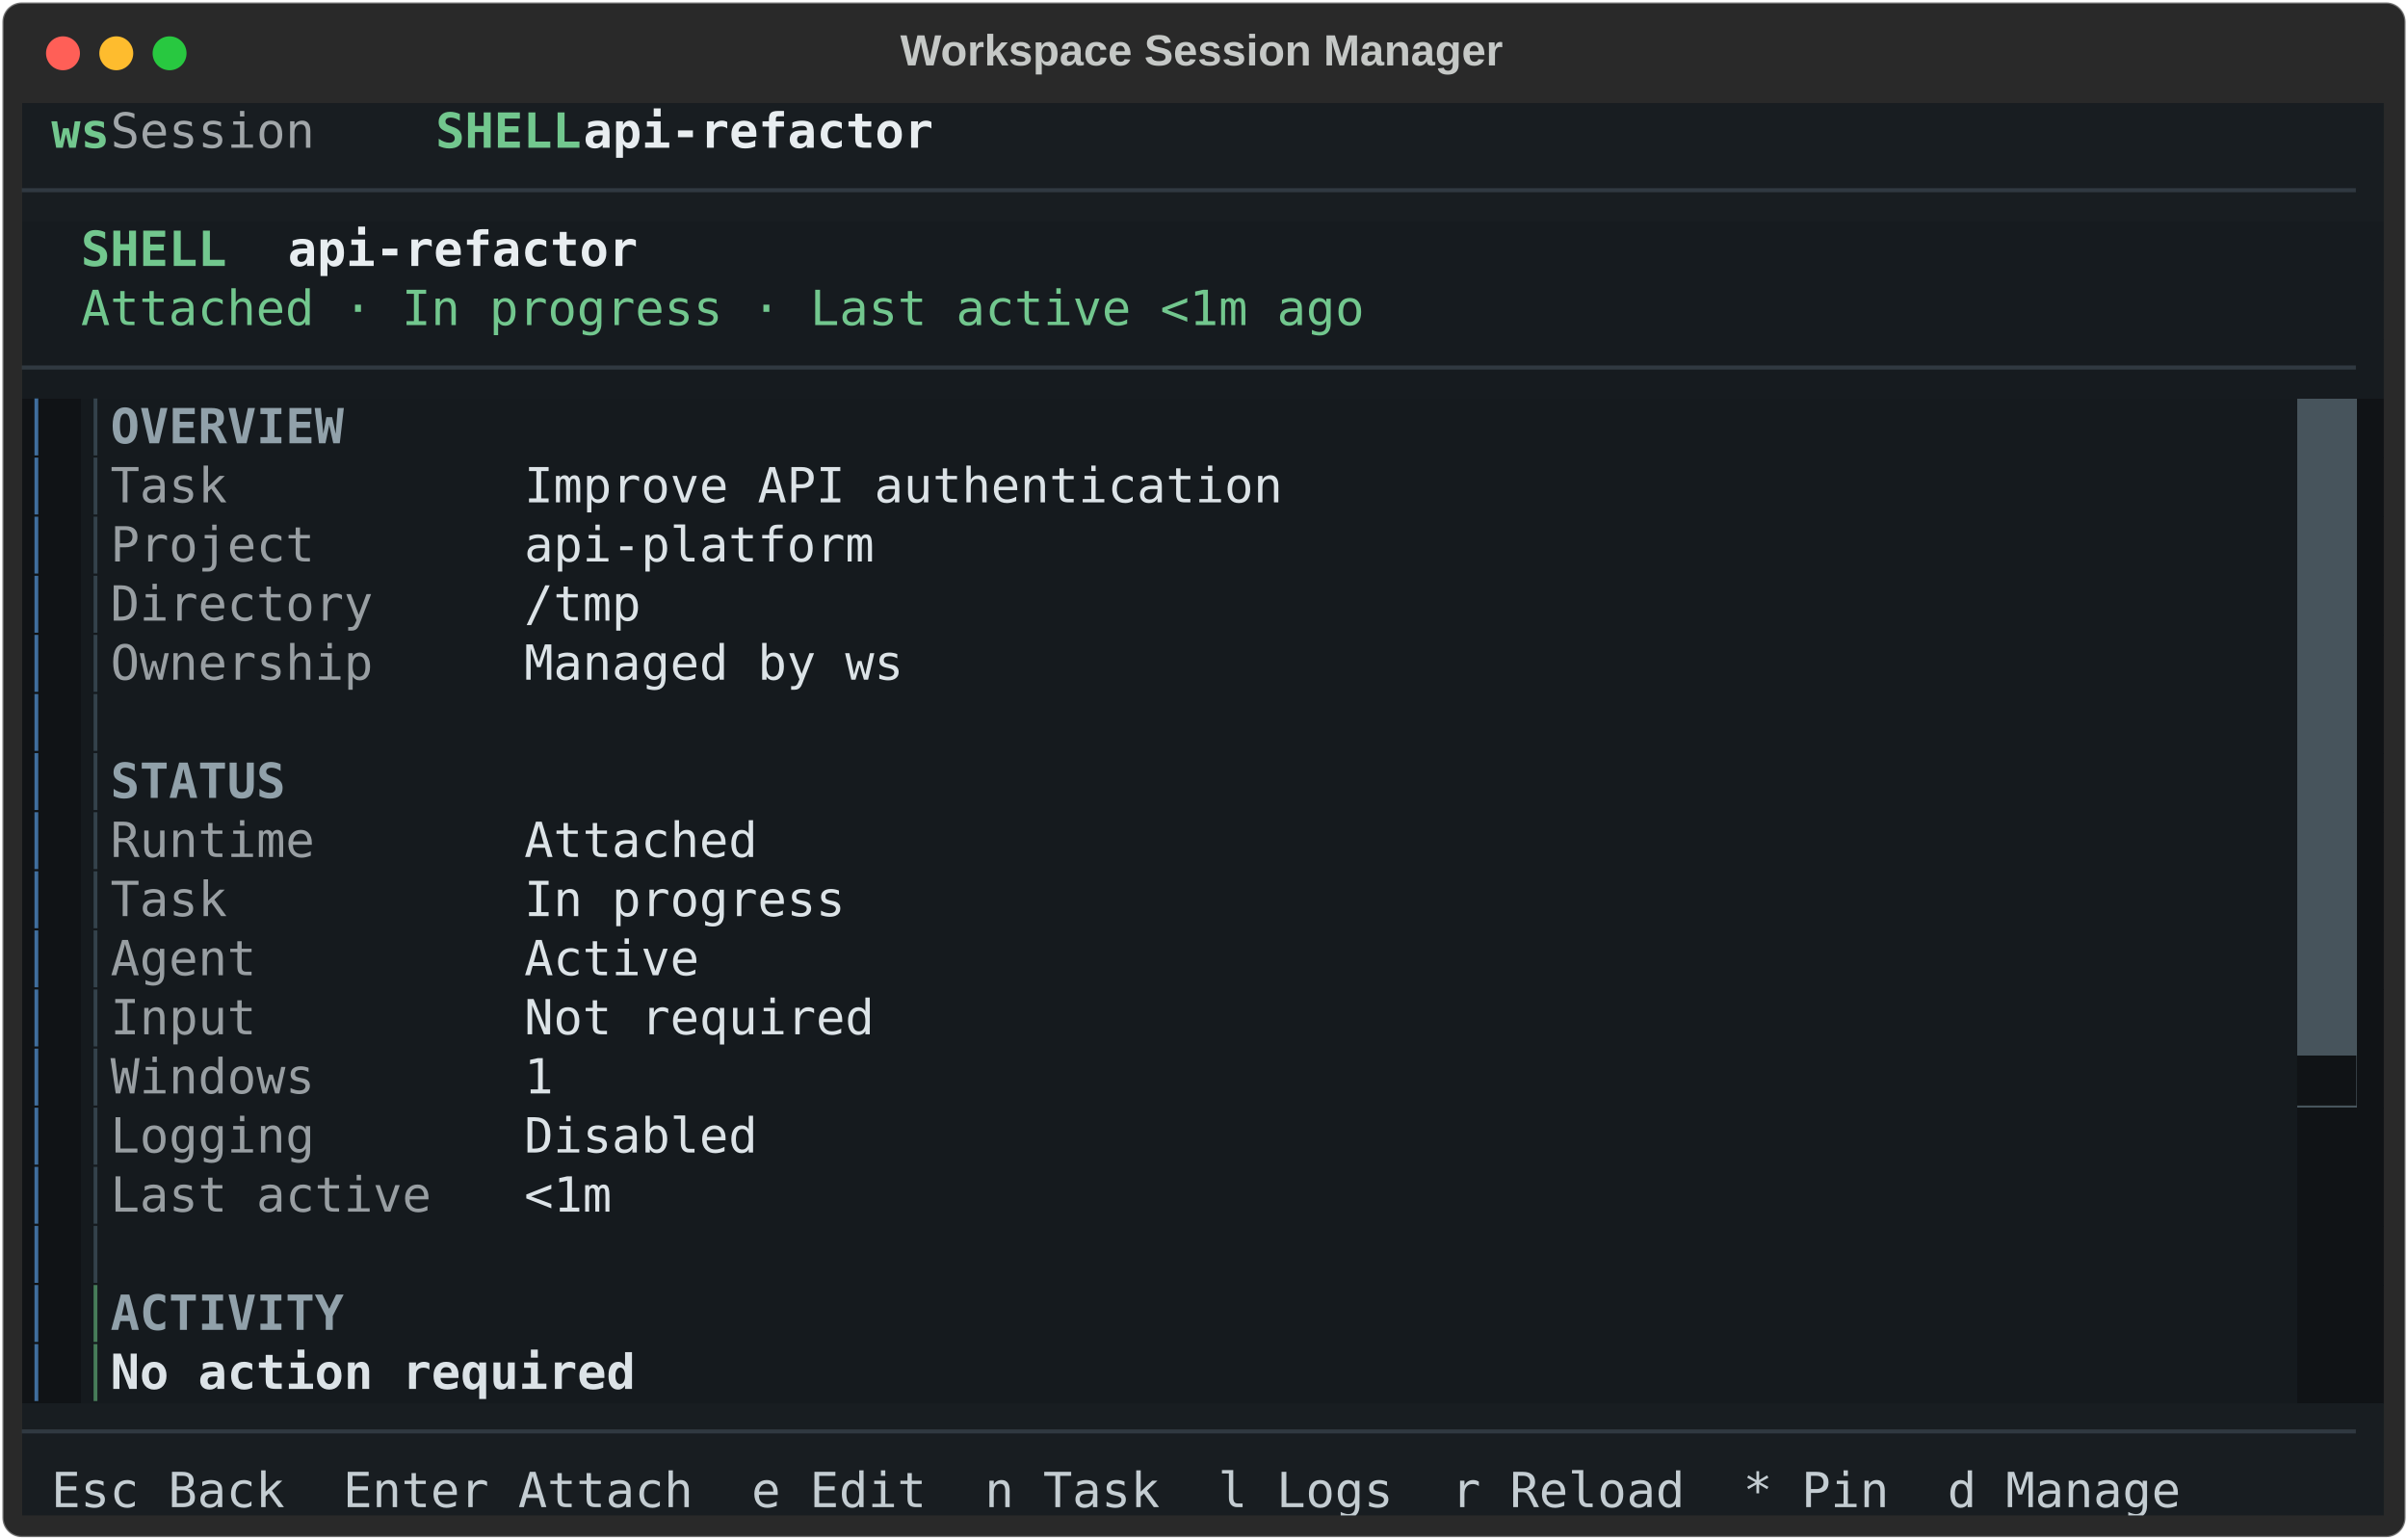
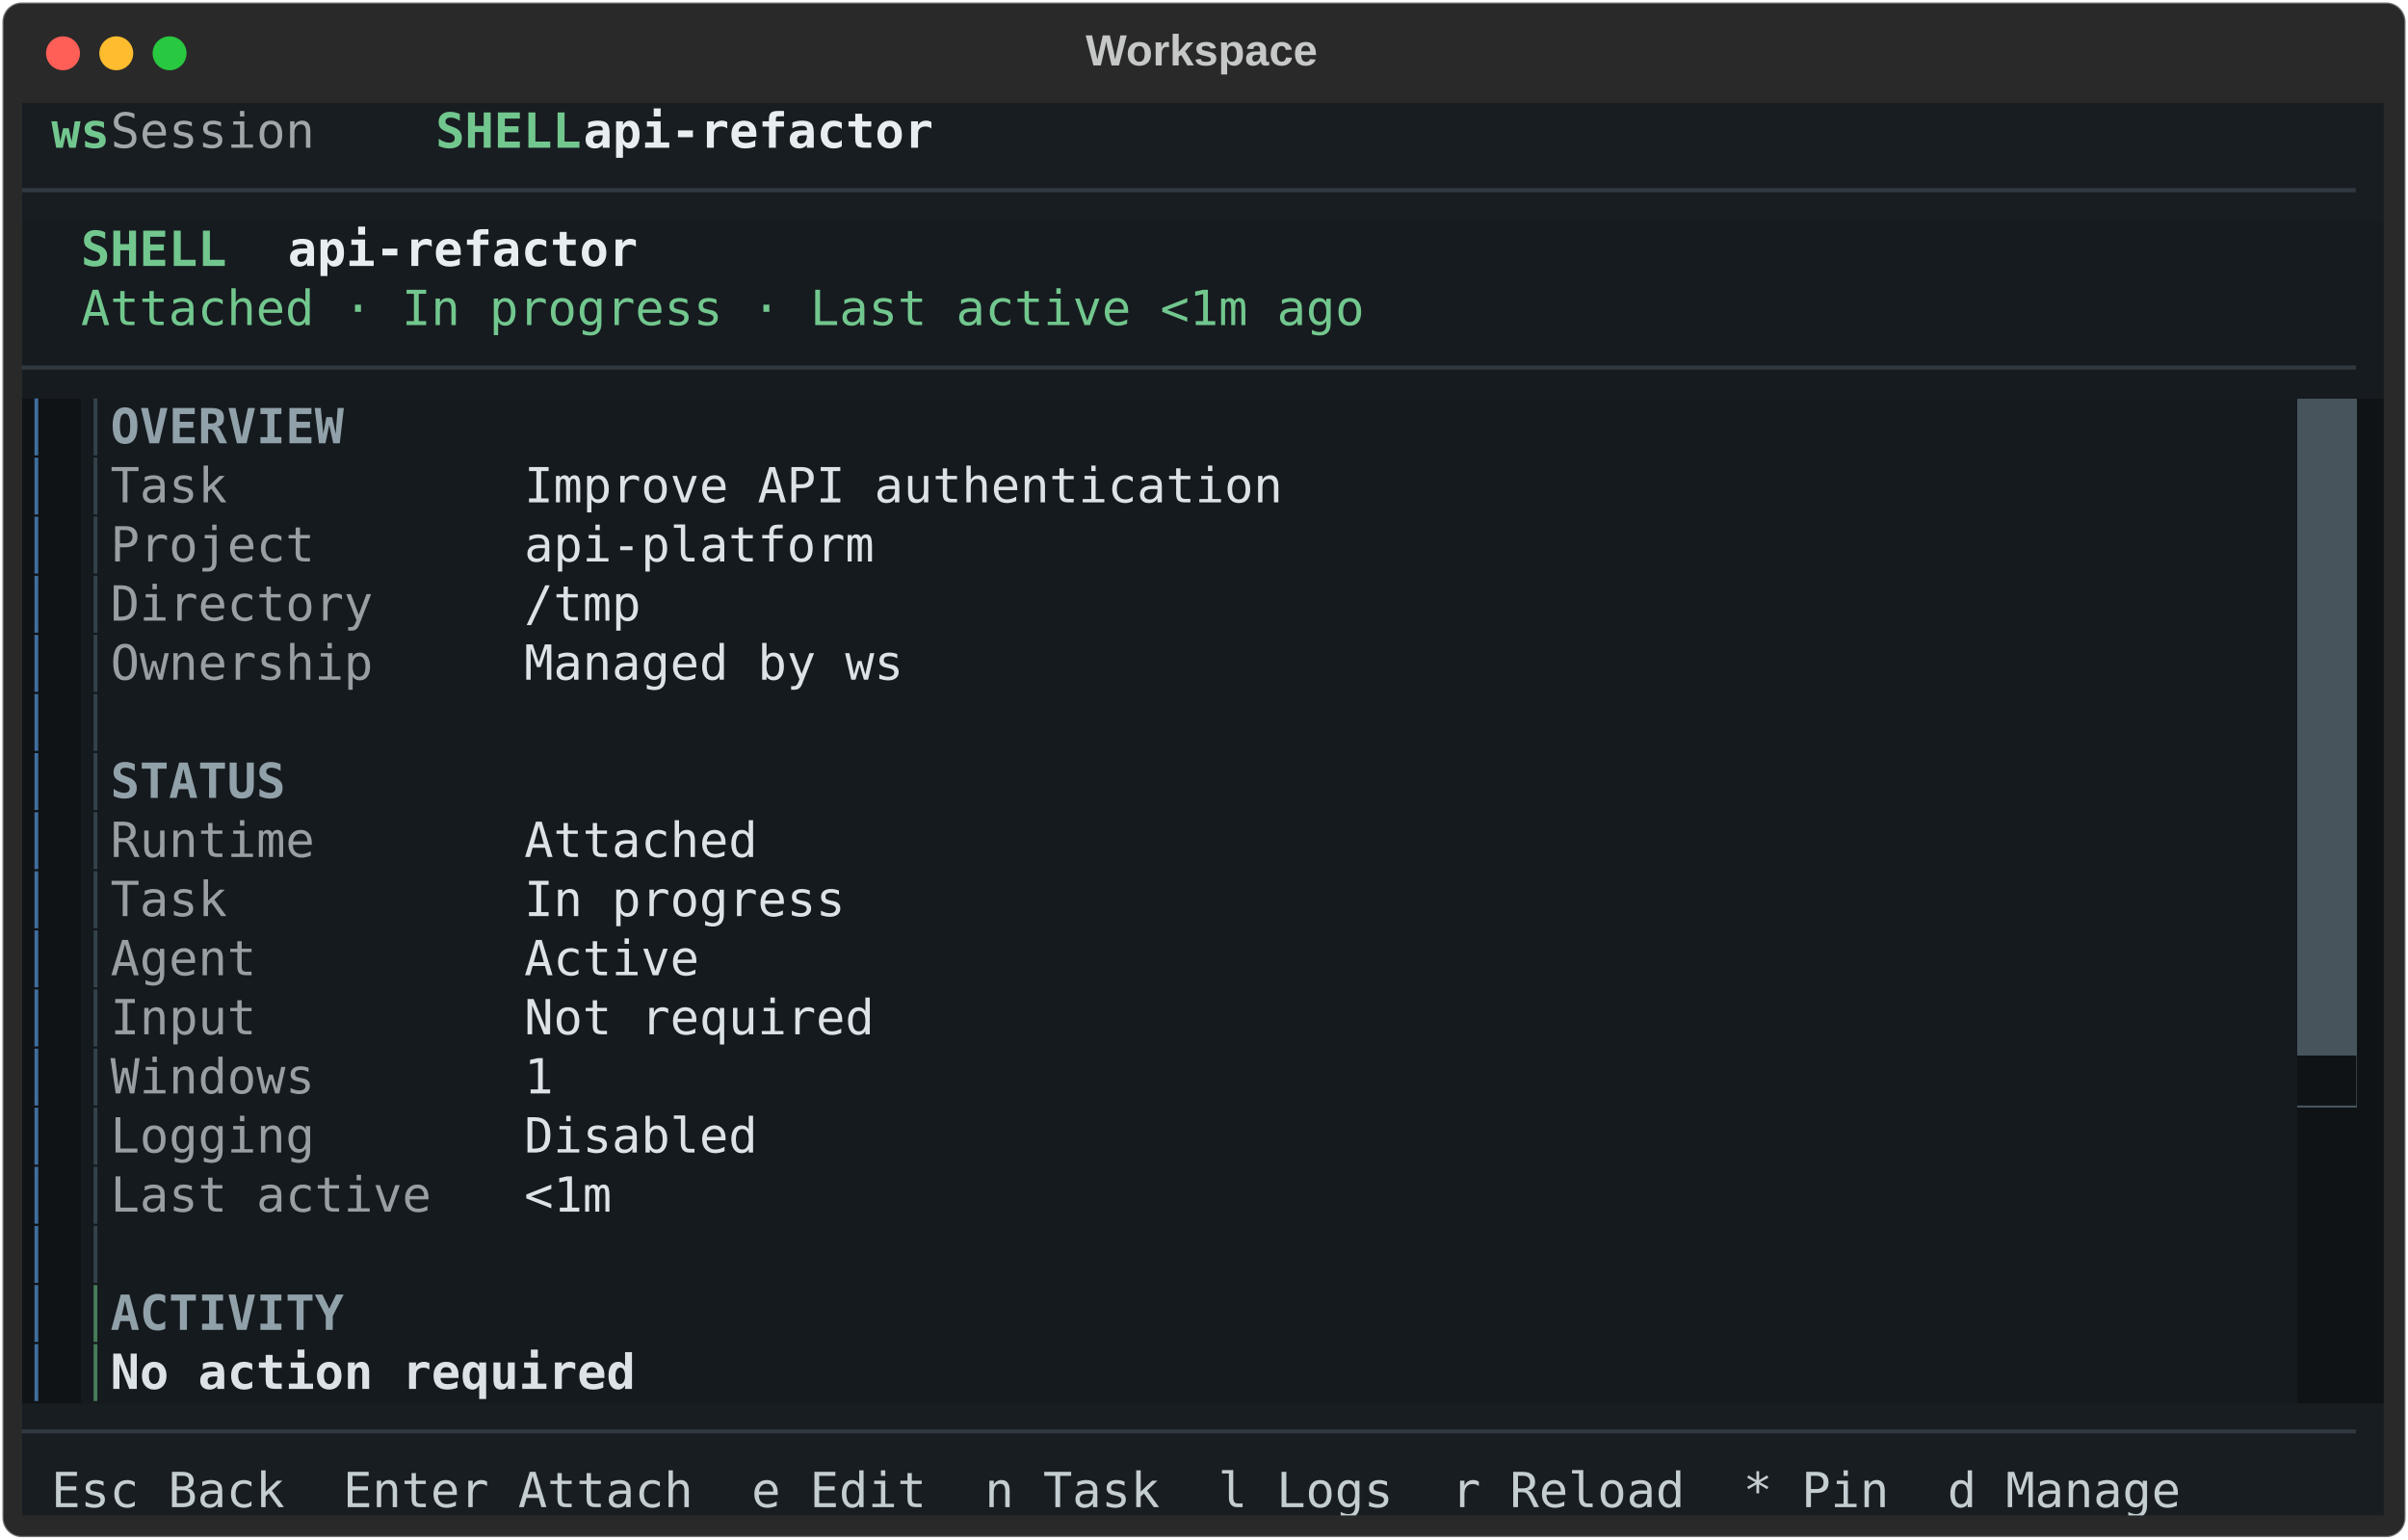
<svg xmlns="http://www.w3.org/2000/svg" class="rich-terminal" viewBox="0 0 994 635.6">
  <style>

    @font-face {
        font-family: "Fira Code";
        src: local("FiraCode-Regular"),
                url("https://cdnjs.cloudflare.com/ajax/libs/firacode/6.2.0/woff2/FiraCode-Regular.woff2") format("woff2"),
                url("https://cdnjs.cloudflare.com/ajax/libs/firacode/6.2.0/woff/FiraCode-Regular.woff") format("woff");
        font-style: normal;
        font-weight: 400;
    }
    @font-face {
        font-family: "Fira Code";
        src: local("FiraCode-Bold"),
                url("https://cdnjs.cloudflare.com/ajax/libs/firacode/6.2.0/woff2/FiraCode-Bold.woff2") format("woff2"),
                url("https://cdnjs.cloudflare.com/ajax/libs/firacode/6.2.0/woff/FiraCode-Bold.woff") format("woff");
        font-style: bold;
        font-weight: 700;
    }

    .terminal-matrix {
        font-family: Fira Code, monospace;
        font-size: 20px;
        line-height: 24.4px;
        font-variant-east-asian: full-width;
    }

    .terminal-title {
        font-size: 18px;
        font-weight: bold;
        font-family: arial;
    }

    .terminal-r1 { fill: #c5c8c6 }
.terminal-r2 { fill: #72c78e;font-weight: bold }
.terminal-r3 { fill: #a1a6a9 }
.terminal-r4 { fill: #e8edf0;font-weight: bold }
.terminal-r5 { fill: #303941 }
.terminal-r6 { fill: #72c78e }
.terminal-r7 { fill: #3f6e9d }
.terminal-r8 { fill: #34424b }
.terminal-r9 { fill: #91a1aa;font-weight: bold }
.terminal-r10 { fill: #101316 }
.terminal-r11 { fill: #989ea2 }
.terminal-r12 { fill: #dce3e7 }
.terminal-r13 { fill: #e8edf0 }
.terminal-r14 { fill: #477c59 }
.terminal-r15 { fill: #dce3e7;font-weight: bold }
.terminal-r16 { fill: #c4cdd2 }
    </style>
  <defs>
    <clipPath id="terminal-clip-terminal">
      <rect x="0" y="0" width="975.0" height="584.6" />
    </clipPath>
    <clipPath id="terminal-line-0">
      <rect x="0" y="1.5" width="976" height="24.65" />
    </clipPath>
    <clipPath id="terminal-line-1">
      <rect x="0" y="25.9" width="976" height="24.65" />
    </clipPath>
    <clipPath id="terminal-line-2">
      <rect x="0" y="50.3" width="976" height="24.65" />
    </clipPath>
    <clipPath id="terminal-line-3">
      <rect x="0" y="74.7" width="976" height="24.65" />
    </clipPath>
    <clipPath id="terminal-line-4">
      <rect x="0" y="99.1" width="976" height="24.65" />
    </clipPath>
    <clipPath id="terminal-line-5">
      <rect x="0" y="123.5" width="976" height="24.65" />
    </clipPath>
    <clipPath id="terminal-line-6">
      <rect x="0" y="147.9" width="976" height="24.65" />
    </clipPath>
    <clipPath id="terminal-line-7">
      <rect x="0" y="172.3" width="976" height="24.65" />
    </clipPath>
    <clipPath id="terminal-line-8">
      <rect x="0" y="196.7" width="976" height="24.65" />
    </clipPath>
    <clipPath id="terminal-line-9">
      <rect x="0" y="221.1" width="976" height="24.65" />
    </clipPath>
    <clipPath id="terminal-line-10">
      <rect x="0" y="245.5" width="976" height="24.65" />
    </clipPath>
    <clipPath id="terminal-line-11">
      <rect x="0" y="269.9" width="976" height="24.65" />
    </clipPath>
    <clipPath id="terminal-line-12">
      <rect x="0" y="294.3" width="976" height="24.65" />
    </clipPath>
    <clipPath id="terminal-line-13">
      <rect x="0" y="318.7" width="976" height="24.65" />
    </clipPath>
    <clipPath id="terminal-line-14">
      <rect x="0" y="343.1" width="976" height="24.65" />
    </clipPath>
    <clipPath id="terminal-line-15">
      <rect x="0" y="367.5" width="976" height="24.65" />
    </clipPath>
    <clipPath id="terminal-line-16">
      <rect x="0" y="391.9" width="976" height="24.65" />
    </clipPath>
    <clipPath id="terminal-line-17">
      <rect x="0" y="416.3" width="976" height="24.65" />
    </clipPath>
    <clipPath id="terminal-line-18">
      <rect x="0" y="440.7" width="976" height="24.65" />
    </clipPath>
    <clipPath id="terminal-line-19">
      <rect x="0" y="465.1" width="976" height="24.65" />
    </clipPath>
    <clipPath id="terminal-line-20">
      <rect x="0" y="489.5" width="976" height="24.65" />
    </clipPath>
    <clipPath id="terminal-line-21">
      <rect x="0" y="513.9" width="976" height="24.65" />
    </clipPath>
    <clipPath id="terminal-line-22">
      <rect x="0" y="538.3" width="976" height="24.65" />
    </clipPath>
  </defs>
  <rect fill="#292929" stroke="rgba(255,255,255,0.35)" stroke-width="1" x="1" y="1" width="992" height="633.6" rx="8" />
-   <text class="terminal-title" fill="#c5c8c6" text-anchor="middle" x="496" y="27">Workspace Session Manager</text>
+   <text class="terminal-title" fill="#c5c8c6" text-anchor="middle" x="496" y="27">Workspace</text>
  <g transform="translate(26,22)">
    <circle cx="0" cy="0" r="7" fill="#ff5f57" />
    <circle cx="22" cy="0" r="7" fill="#febc2e" />
    <circle cx="44" cy="0" r="7" fill="#28c840" />
  </g>
  <g transform="translate(9, 41)" clip-path="url(#terminal-clip-terminal)">
    <rect fill="#181d21" x="0" y="1.5" width="12.2" height="24.65" shape-rendering="crispEdges" />
    <rect fill="#181d21" x="12.2" y="1.5" width="24.4" height="24.65" shape-rendering="crispEdges" />
    <rect fill="#181d21" x="36.6" y="1.5" width="134.2" height="24.65" shape-rendering="crispEdges" />
    <rect fill="#181d21" x="170.8" y="1.5" width="61" height="24.65" shape-rendering="crispEdges" />
    <rect fill="#181d21" x="231.8" y="1.5" width="170.8" height="24.65" shape-rendering="crispEdges" />
    <rect fill="#181d21" x="402.6" y="1.5" width="573.4" height="24.65" shape-rendering="crispEdges" />
    <rect fill="#181d21" x="0" y="25.9" width="976" height="24.65" shape-rendering="crispEdges" />
    <rect fill="#161b1f" x="0" y="50.3" width="24.4" height="24.65" shape-rendering="crispEdges" />
    <rect fill="#161b1f" x="24.4" y="50.3" width="85.4" height="24.65" shape-rendering="crispEdges" />
    <rect fill="#161b1f" x="109.8" y="50.3" width="146.4" height="24.65" shape-rendering="crispEdges" />
    <rect fill="#161b1f" x="256.2" y="50.3" width="719.8" height="24.65" shape-rendering="crispEdges" />
    <rect fill="#161b1f" x="0" y="74.7" width="24.4" height="24.65" shape-rendering="crispEdges" />
    <rect fill="#161b1f" x="24.4" y="74.7" width="536.8" height="24.65" shape-rendering="crispEdges" />
    <rect fill="#161b1f" x="561.2" y="74.7" width="414.8" height="24.65" shape-rendering="crispEdges" />
    <rect fill="#161b1f" x="0" y="99.1" width="976" height="24.65" shape-rendering="crispEdges" />
    <rect fill="#101316" x="0" y="123.5" width="12.2" height="24.65" shape-rendering="crispEdges" />
    <rect fill="#101316" x="12.2" y="123.5" width="12.2" height="24.65" shape-rendering="crispEdges" />
    <rect fill="#151a1e" x="24.4" y="123.5" width="12.2" height="24.65" shape-rendering="crispEdges" />
    <rect fill="#151a1e" x="36.6" y="123.5" width="97.6" height="24.65" shape-rendering="crispEdges" />
    <rect fill="#151a1e" x="134.2" y="123.5" width="805.2" height="24.65" shape-rendering="crispEdges" />
    <rect fill="#47545c" x="939.4" y="123.5" width="24.4" height="24.65" shape-rendering="crispEdges" />
    <rect fill="#101316" x="963.8" y="123.5" width="12.2" height="24.65" shape-rendering="crispEdges" />
    <rect fill="#101316" x="0" y="147.9" width="12.2" height="24.65" shape-rendering="crispEdges" />
    <rect fill="#101316" x="12.2" y="147.9" width="12.2" height="24.65" shape-rendering="crispEdges" />
    <rect fill="#151a1e" x="24.4" y="147.9" width="12.2" height="24.65" shape-rendering="crispEdges" />
    <rect fill="#151a1e" x="36.6" y="147.9" width="170.8" height="24.65" shape-rendering="crispEdges" />
    <rect fill="#151a1e" x="207.4" y="147.9" width="317.2" height="24.65" shape-rendering="crispEdges" />
    <rect fill="#151a1e" x="524.6" y="147.9" width="414.8" height="24.65" shape-rendering="crispEdges" />
    <rect fill="#47545c" x="939.4" y="147.9" width="24.4" height="24.65" shape-rendering="crispEdges" />
    <rect fill="#101316" x="963.8" y="147.9" width="12.2" height="24.65" shape-rendering="crispEdges" />
    <rect fill="#101316" x="0" y="172.3" width="12.2" height="24.65" shape-rendering="crispEdges" />
    <rect fill="#101316" x="12.2" y="172.3" width="12.2" height="24.65" shape-rendering="crispEdges" />
    <rect fill="#151a1e" x="24.4" y="172.3" width="12.2" height="24.65" shape-rendering="crispEdges" />
    <rect fill="#151a1e" x="36.6" y="172.3" width="170.8" height="24.65" shape-rendering="crispEdges" />
    <rect fill="#151a1e" x="207.4" y="172.3" width="146.4" height="24.65" shape-rendering="crispEdges" />
    <rect fill="#151a1e" x="353.8" y="172.3" width="585.6" height="24.65" shape-rendering="crispEdges" />
    <rect fill="#47545c" x="939.4" y="172.3" width="24.4" height="24.65" shape-rendering="crispEdges" />
    <rect fill="#101316" x="963.8" y="172.3" width="12.2" height="24.65" shape-rendering="crispEdges" />
    <rect fill="#101316" x="0" y="196.7" width="12.2" height="24.65" shape-rendering="crispEdges" />
    <rect fill="#101316" x="12.2" y="196.7" width="12.2" height="24.65" shape-rendering="crispEdges" />
    <rect fill="#151a1e" x="24.4" y="196.7" width="12.2" height="24.65" shape-rendering="crispEdges" />
    <rect fill="#151a1e" x="36.6" y="196.7" width="170.8" height="24.65" shape-rendering="crispEdges" />
    <rect fill="#151a1e" x="207.4" y="196.7" width="48.8" height="24.65" shape-rendering="crispEdges" />
    <rect fill="#151a1e" x="256.2" y="196.7" width="683.2" height="24.65" shape-rendering="crispEdges" />
    <rect fill="#47545c" x="939.4" y="196.7" width="24.4" height="24.65" shape-rendering="crispEdges" />
    <rect fill="#101316" x="963.8" y="196.7" width="12.2" height="24.65" shape-rendering="crispEdges" />
    <rect fill="#101316" x="0" y="221.1" width="12.2" height="24.65" shape-rendering="crispEdges" />
    <rect fill="#101316" x="12.2" y="221.1" width="12.2" height="24.65" shape-rendering="crispEdges" />
    <rect fill="#151a1e" x="24.4" y="221.1" width="12.2" height="24.65" shape-rendering="crispEdges" />
    <rect fill="#151a1e" x="36.6" y="221.1" width="170.8" height="24.65" shape-rendering="crispEdges" />
    <rect fill="#151a1e" x="207.4" y="221.1" width="158.6" height="24.65" shape-rendering="crispEdges" />
    <rect fill="#151a1e" x="366" y="221.1" width="573.4" height="24.65" shape-rendering="crispEdges" />
    <rect fill="#47545c" x="939.4" y="221.1" width="24.4" height="24.65" shape-rendering="crispEdges" />
    <rect fill="#101316" x="963.8" y="221.1" width="12.2" height="24.65" shape-rendering="crispEdges" />
    <rect fill="#101316" x="0" y="245.5" width="12.2" height="24.65" shape-rendering="crispEdges" />
    <rect fill="#101316" x="12.2" y="245.5" width="12.2" height="24.65" shape-rendering="crispEdges" />
    <rect fill="#151a1e" x="24.4" y="245.5" width="12.2" height="24.65" shape-rendering="crispEdges" />
    <rect fill="#151a1e" x="36.6" y="245.5" width="0" height="24.65" shape-rendering="crispEdges" />
    <rect fill="#151a1e" x="36.6" y="245.5" width="902.8" height="24.65" shape-rendering="crispEdges" />
    <rect fill="#47545c" x="939.4" y="245.5" width="24.4" height="24.65" shape-rendering="crispEdges" />
    <rect fill="#101316" x="963.8" y="245.5" width="12.2" height="24.65" shape-rendering="crispEdges" />
    <rect fill="#101316" x="0" y="269.9" width="12.2" height="24.65" shape-rendering="crispEdges" />
    <rect fill="#101316" x="12.2" y="269.9" width="12.2" height="24.65" shape-rendering="crispEdges" />
    <rect fill="#151a1e" x="24.4" y="269.9" width="12.2" height="24.65" shape-rendering="crispEdges" />
    <rect fill="#151a1e" x="36.6" y="269.9" width="73.2" height="24.65" shape-rendering="crispEdges" />
    <rect fill="#151a1e" x="109.8" y="269.9" width="829.6" height="24.65" shape-rendering="crispEdges" />
    <rect fill="#47545c" x="939.4" y="269.9" width="24.4" height="24.65" shape-rendering="crispEdges" />
    <rect fill="#101316" x="963.8" y="269.9" width="12.2" height="24.65" shape-rendering="crispEdges" />
    <rect fill="#101316" x="0" y="294.3" width="12.2" height="24.65" shape-rendering="crispEdges" />
    <rect fill="#101316" x="12.2" y="294.3" width="12.2" height="24.65" shape-rendering="crispEdges" />
    <rect fill="#151a1e" x="24.4" y="294.3" width="12.2" height="24.65" shape-rendering="crispEdges" />
    <rect fill="#151a1e" x="36.6" y="294.3" width="170.8" height="24.65" shape-rendering="crispEdges" />
    <rect fill="#151a1e" x="207.4" y="294.3" width="97.6" height="24.65" shape-rendering="crispEdges" />
    <rect fill="#151a1e" x="305" y="294.3" width="634.4" height="24.65" shape-rendering="crispEdges" />
    <rect fill="#47545c" x="939.4" y="294.3" width="24.4" height="24.65" shape-rendering="crispEdges" />
    <rect fill="#101316" x="963.8" y="294.3" width="12.2" height="24.65" shape-rendering="crispEdges" />
    <rect fill="#101316" x="0" y="318.7" width="12.2" height="24.65" shape-rendering="crispEdges" />
    <rect fill="#101316" x="12.2" y="318.7" width="12.2" height="24.65" shape-rendering="crispEdges" />
    <rect fill="#151a1e" x="24.4" y="318.7" width="12.2" height="24.65" shape-rendering="crispEdges" />
    <rect fill="#151a1e" x="36.6" y="318.7" width="170.8" height="24.65" shape-rendering="crispEdges" />
    <rect fill="#151a1e" x="207.4" y="318.7" width="134.2" height="24.65" shape-rendering="crispEdges" />
    <rect fill="#151a1e" x="341.6" y="318.7" width="597.8" height="24.65" shape-rendering="crispEdges" />
    <rect fill="#47545c" x="939.4" y="318.7" width="24.4" height="24.65" shape-rendering="crispEdges" />
    <rect fill="#101316" x="963.8" y="318.7" width="12.2" height="24.65" shape-rendering="crispEdges" />
    <rect fill="#101316" x="0" y="343.1" width="12.2" height="24.65" shape-rendering="crispEdges" />
    <rect fill="#101316" x="12.2" y="343.1" width="12.2" height="24.65" shape-rendering="crispEdges" />
    <rect fill="#151a1e" x="24.4" y="343.1" width="12.2" height="24.65" shape-rendering="crispEdges" />
    <rect fill="#151a1e" x="36.6" y="343.1" width="170.8" height="24.65" shape-rendering="crispEdges" />
    <rect fill="#151a1e" x="207.4" y="343.1" width="73.2" height="24.65" shape-rendering="crispEdges" />
    <rect fill="#151a1e" x="280.6" y="343.1" width="658.8" height="24.65" shape-rendering="crispEdges" />
    <rect fill="#47545c" x="939.4" y="343.1" width="24.4" height="24.65" shape-rendering="crispEdges" />
    <rect fill="#101316" x="963.8" y="343.1" width="12.2" height="24.65" shape-rendering="crispEdges" />
    <rect fill="#101316" x="0" y="367.5" width="12.2" height="24.65" shape-rendering="crispEdges" />
    <rect fill="#101316" x="12.2" y="367.5" width="12.2" height="24.65" shape-rendering="crispEdges" />
    <rect fill="#151a1e" x="24.4" y="367.5" width="12.2" height="24.65" shape-rendering="crispEdges" />
    <rect fill="#151a1e" x="36.6" y="367.5" width="170.8" height="24.65" shape-rendering="crispEdges" />
    <rect fill="#151a1e" x="207.4" y="367.5" width="146.4" height="24.65" shape-rendering="crispEdges" />
    <rect fill="#151a1e" x="353.8" y="367.5" width="585.6" height="24.65" shape-rendering="crispEdges" />
    <rect fill="#47545c" x="939.4" y="367.5" width="24.4" height="24.65" shape-rendering="crispEdges" />
    <rect fill="#101316" x="963.8" y="367.5" width="12.2" height="24.65" shape-rendering="crispEdges" />
    <rect fill="#101316" x="0" y="391.9" width="12.2" height="24.65" shape-rendering="crispEdges" />
    <rect fill="#101316" x="12.2" y="391.9" width="12.2" height="24.65" shape-rendering="crispEdges" />
    <rect fill="#151a1e" x="24.4" y="391.9" width="12.2" height="24.65" shape-rendering="crispEdges" />
    <rect fill="#151a1e" x="36.6" y="391.9" width="170.8" height="24.65" shape-rendering="crispEdges" />
    <rect fill="#151a1e" x="207.4" y="391.9" width="12.2" height="24.65" shape-rendering="crispEdges" />
    <rect fill="#151a1e" x="219.6" y="391.9" width="719.8" height="24.65" shape-rendering="crispEdges" />
    <rect fill="#47545c" x="939.4" y="391.9" width="24.4" height="24.65" shape-rendering="crispEdges" />
    <rect fill="#101316" x="963.8" y="391.9" width="12.2" height="24.65" shape-rendering="crispEdges" />
    <rect fill="#101316" x="0" y="416.3" width="12.2" height="24.65" shape-rendering="crispEdges" />
    <rect fill="#101316" x="12.2" y="416.3" width="12.2" height="24.65" shape-rendering="crispEdges" />
    <rect fill="#151a1e" x="24.4" y="416.3" width="12.2" height="24.65" shape-rendering="crispEdges" />
    <rect fill="#151a1e" x="36.6" y="416.3" width="170.8" height="24.65" shape-rendering="crispEdges" />
    <rect fill="#151a1e" x="207.4" y="416.3" width="97.6" height="24.65" shape-rendering="crispEdges" />
    <rect fill="#151a1e" x="305" y="416.3" width="634.4" height="24.65" shape-rendering="crispEdges" />
    <rect fill="#101316" x="939.4" y="416.3" width="24.4" height="24.65" shape-rendering="crispEdges" />
    <rect fill="#101316" x="963.8" y="416.3" width="12.2" height="24.65" shape-rendering="crispEdges" />
    <rect fill="#101316" x="0" y="440.7" width="12.2" height="24.65" shape-rendering="crispEdges" />
    <rect fill="#101316" x="12.2" y="440.7" width="12.2" height="24.65" shape-rendering="crispEdges" />
    <rect fill="#151a1e" x="24.4" y="440.7" width="12.2" height="24.65" shape-rendering="crispEdges" />
    <rect fill="#151a1e" x="36.6" y="440.7" width="170.8" height="24.65" shape-rendering="crispEdges" />
    <rect fill="#151a1e" x="207.4" y="440.7" width="36.6" height="24.65" shape-rendering="crispEdges" />
    <rect fill="#151a1e" x="244" y="440.7" width="695.4" height="24.65" shape-rendering="crispEdges" />
    <rect fill="#101316" x="939.4" y="440.7" width="24.4" height="24.65" shape-rendering="crispEdges" />
    <rect fill="#101316" x="963.8" y="440.7" width="12.2" height="24.65" shape-rendering="crispEdges" />
    <rect fill="#101316" x="0" y="465.1" width="12.2" height="24.65" shape-rendering="crispEdges" />
    <rect fill="#101316" x="12.2" y="465.1" width="12.2" height="24.65" shape-rendering="crispEdges" />
    <rect fill="#151a1e" x="24.4" y="465.1" width="12.2" height="24.65" shape-rendering="crispEdges" />
    <rect fill="#151a1e" x="36.6" y="465.1" width="0" height="24.65" shape-rendering="crispEdges" />
    <rect fill="#151a1e" x="36.6" y="465.1" width="902.8" height="24.65" shape-rendering="crispEdges" />
    <rect fill="#101316" x="939.4" y="465.1" width="24.4" height="24.65" shape-rendering="crispEdges" />
    <rect fill="#101316" x="963.8" y="465.1" width="12.2" height="24.65" shape-rendering="crispEdges" />
    <rect fill="#101316" x="0" y="489.5" width="12.2" height="24.65" shape-rendering="crispEdges" />
    <rect fill="#101316" x="12.2" y="489.5" width="12.2" height="24.65" shape-rendering="crispEdges" />
    <rect fill="#151a1e" x="24.4" y="489.5" width="12.2" height="24.65" shape-rendering="crispEdges" />
    <rect fill="#151a1e" x="36.6" y="489.5" width="97.6" height="24.65" shape-rendering="crispEdges" />
    <rect fill="#151a1e" x="134.2" y="489.5" width="805.2" height="24.65" shape-rendering="crispEdges" />
    <rect fill="#101316" x="939.4" y="489.5" width="24.4" height="24.65" shape-rendering="crispEdges" />
    <rect fill="#101316" x="963.8" y="489.5" width="12.2" height="24.65" shape-rendering="crispEdges" />
    <rect fill="#101316" x="0" y="513.9" width="12.2" height="24.65" shape-rendering="crispEdges" />
    <rect fill="#101316" x="12.2" y="513.9" width="12.2" height="24.65" shape-rendering="crispEdges" />
    <rect fill="#151a1e" x="24.4" y="513.9" width="12.2" height="24.65" shape-rendering="crispEdges" />
    <rect fill="#151a1e" x="36.6" y="513.9" width="219.6" height="24.65" shape-rendering="crispEdges" />
    <rect fill="#151a1e" x="256.2" y="513.9" width="683.2" height="24.65" shape-rendering="crispEdges" />
    <rect fill="#101316" x="939.4" y="513.9" width="24.4" height="24.65" shape-rendering="crispEdges" />
    <rect fill="#101316" x="963.8" y="513.9" width="12.2" height="24.65" shape-rendering="crispEdges" />
    <rect fill="#181d21" x="0" y="538.3" width="976" height="24.65" shape-rendering="crispEdges" />
    <rect fill="#181d21" x="0" y="562.7" width="12.2" height="24.65" shape-rendering="crispEdges" />
    <rect fill="#181d21" x="12.2" y="562.7" width="890.6" height="24.65" shape-rendering="crispEdges" />
    <rect fill="#181d21" x="902.8" y="562.7" width="61" height="24.65" shape-rendering="crispEdges" />
    <rect fill="#181d21" x="963.8" y="562.7" width="12.2" height="24.65" shape-rendering="crispEdges" />
    <g class="terminal-matrix">
      <text class="terminal-r2" x="12.2" y="20" textLength="24.4" clip-path="url(#terminal-line-0)">ws</text>
      <text class="terminal-r3" x="36.6" y="20" textLength="134.2" clip-path="url(#terminal-line-0)">  Session  </text>
      <text class="terminal-r2" x="170.8" y="20" textLength="61" clip-path="url(#terminal-line-0)">SHELL</text>
      <text class="terminal-r4" x="231.8" y="20" textLength="170.8" clip-path="url(#terminal-line-0)">  api-refactor</text>
      <text class="terminal-r1" x="976" y="20" textLength="12.2" clip-path="url(#terminal-line-0)">
</text>
      <text class="terminal-r5" x="0" y="44.4" textLength="976" clip-path="url(#terminal-line-1)">────────────────────────────────────────────────────────────────────────────────</text>
      <text class="terminal-r1" x="976" y="44.4" textLength="12.2" clip-path="url(#terminal-line-1)">
</text>
      <text class="terminal-r2" x="24.4" y="68.8" textLength="85.4" clip-path="url(#terminal-line-2)">SHELL  </text>
      <text class="terminal-r4" x="109.8" y="68.8" textLength="146.4" clip-path="url(#terminal-line-2)">api-refactor</text>
      <text class="terminal-r1" x="976" y="68.8" textLength="12.2" clip-path="url(#terminal-line-2)">
</text>
      <text class="terminal-r6" x="24.4" y="93.2" textLength="536.8" clip-path="url(#terminal-line-3)">Attached · In progress · Last active &lt;1m ago</text>
      <text class="terminal-r1" x="976" y="93.2" textLength="12.2" clip-path="url(#terminal-line-3)">
</text>
      <text class="terminal-r5" x="0" y="117.6" textLength="976" clip-path="url(#terminal-line-4)">────────────────────────────────────────────────────────────────────────────────</text>
      <text class="terminal-r1" x="976" y="117.6" textLength="12.2" clip-path="url(#terminal-line-4)">
</text>
      <text class="terminal-r7" x="0" y="142" textLength="12.2" clip-path="url(#terminal-line-5)">│</text>
      <text class="terminal-r8" x="24.4" y="142" textLength="12.2" clip-path="url(#terminal-line-5)">│</text>
      <text class="terminal-r9" x="36.6" y="142" textLength="97.6" clip-path="url(#terminal-line-5)">OVERVIEW</text>
      <text class="terminal-r1" x="976" y="142" textLength="12.2" clip-path="url(#terminal-line-5)">
</text>
      <text class="terminal-r7" x="0" y="166.4" textLength="12.2" clip-path="url(#terminal-line-6)">│</text>
      <text class="terminal-r8" x="24.4" y="166.4" textLength="12.2" clip-path="url(#terminal-line-6)">│</text>
      <text class="terminal-r11" x="36.6" y="166.4" textLength="170.8" clip-path="url(#terminal-line-6)">Task          </text>
      <text class="terminal-r12" x="207.4" y="166.4" textLength="317.2" clip-path="url(#terminal-line-6)">Improve API authentication</text>
      <text class="terminal-r1" x="976" y="166.4" textLength="12.2" clip-path="url(#terminal-line-6)">
</text>
      <text class="terminal-r7" x="0" y="190.8" textLength="12.2" clip-path="url(#terminal-line-7)">│</text>
      <text class="terminal-r8" x="24.4" y="190.8" textLength="12.2" clip-path="url(#terminal-line-7)">│</text>
      <text class="terminal-r11" x="36.6" y="190.8" textLength="170.8" clip-path="url(#terminal-line-7)">Project       </text>
      <text class="terminal-r12" x="207.4" y="190.8" textLength="146.4" clip-path="url(#terminal-line-7)">api-platform</text>
      <text class="terminal-r1" x="976" y="190.8" textLength="12.2" clip-path="url(#terminal-line-7)">
</text>
      <text class="terminal-r7" x="0" y="215.2" textLength="12.2" clip-path="url(#terminal-line-8)">│</text>
      <text class="terminal-r8" x="24.4" y="215.2" textLength="12.2" clip-path="url(#terminal-line-8)">│</text>
      <text class="terminal-r11" x="36.6" y="215.2" textLength="170.8" clip-path="url(#terminal-line-8)">Directory     </text>
      <text class="terminal-r12" x="207.4" y="215.2" textLength="48.8" clip-path="url(#terminal-line-8)">/tmp</text>
      <text class="terminal-r1" x="976" y="215.2" textLength="12.2" clip-path="url(#terminal-line-8)">
</text>
      <text class="terminal-r7" x="0" y="239.6" textLength="12.2" clip-path="url(#terminal-line-9)">│</text>
      <text class="terminal-r8" x="24.4" y="239.6" textLength="12.2" clip-path="url(#terminal-line-9)">│</text>
      <text class="terminal-r11" x="36.6" y="239.6" textLength="170.8" clip-path="url(#terminal-line-9)">Ownership     </text>
      <text class="terminal-r12" x="207.4" y="239.6" textLength="158.6" clip-path="url(#terminal-line-9)">Managed by ws</text>
      <text class="terminal-r1" x="976" y="239.6" textLength="12.2" clip-path="url(#terminal-line-9)">
</text>
      <text class="terminal-r7" x="0" y="264" textLength="12.2" clip-path="url(#terminal-line-10)">│</text>
      <text class="terminal-r8" x="24.4" y="264" textLength="12.2" clip-path="url(#terminal-line-10)">│</text>
      <text class="terminal-r1" x="976" y="264" textLength="12.2" clip-path="url(#terminal-line-10)">
</text>
      <text class="terminal-r7" x="0" y="288.4" textLength="12.2" clip-path="url(#terminal-line-11)">│</text>
      <text class="terminal-r8" x="24.4" y="288.4" textLength="12.2" clip-path="url(#terminal-line-11)">│</text>
      <text class="terminal-r9" x="36.6" y="288.4" textLength="73.2" clip-path="url(#terminal-line-11)">STATUS</text>
      <text class="terminal-r1" x="976" y="288.4" textLength="12.2" clip-path="url(#terminal-line-11)">
</text>
      <text class="terminal-r7" x="0" y="312.8" textLength="12.2" clip-path="url(#terminal-line-12)">│</text>
      <text class="terminal-r8" x="24.4" y="312.8" textLength="12.2" clip-path="url(#terminal-line-12)">│</text>
      <text class="terminal-r11" x="36.6" y="312.8" textLength="170.8" clip-path="url(#terminal-line-12)">Runtime       </text>
      <text class="terminal-r12" x="207.4" y="312.8" textLength="97.6" clip-path="url(#terminal-line-12)">Attached</text>
      <text class="terminal-r1" x="976" y="312.8" textLength="12.2" clip-path="url(#terminal-line-12)">
</text>
      <text class="terminal-r7" x="0" y="337.2" textLength="12.2" clip-path="url(#terminal-line-13)">│</text>
      <text class="terminal-r8" x="24.4" y="337.2" textLength="12.2" clip-path="url(#terminal-line-13)">│</text>
      <text class="terminal-r11" x="36.6" y="337.2" textLength="170.8" clip-path="url(#terminal-line-13)">Task          </text>
      <text class="terminal-r12" x="207.4" y="337.2" textLength="134.2" clip-path="url(#terminal-line-13)">In progress</text>
      <text class="terminal-r1" x="976" y="337.2" textLength="12.2" clip-path="url(#terminal-line-13)">
</text>
      <text class="terminal-r7" x="0" y="361.6" textLength="12.2" clip-path="url(#terminal-line-14)">│</text>
      <text class="terminal-r8" x="24.4" y="361.6" textLength="12.2" clip-path="url(#terminal-line-14)">│</text>
      <text class="terminal-r11" x="36.6" y="361.6" textLength="170.8" clip-path="url(#terminal-line-14)">Agent         </text>
      <text class="terminal-r12" x="207.4" y="361.6" textLength="73.2" clip-path="url(#terminal-line-14)">Active</text>
      <text class="terminal-r1" x="976" y="361.6" textLength="12.2" clip-path="url(#terminal-line-14)">
</text>
      <text class="terminal-r7" x="0" y="386" textLength="12.2" clip-path="url(#terminal-line-15)">│</text>
      <text class="terminal-r8" x="24.4" y="386" textLength="12.2" clip-path="url(#terminal-line-15)">│</text>
      <text class="terminal-r11" x="36.6" y="386" textLength="170.8" clip-path="url(#terminal-line-15)">Input         </text>
      <text class="terminal-r12" x="207.4" y="386" textLength="146.4" clip-path="url(#terminal-line-15)">Not required</text>
      <text class="terminal-r1" x="976" y="386" textLength="12.2" clip-path="url(#terminal-line-15)">
</text>
      <text class="terminal-r7" x="0" y="410.4" textLength="12.2" clip-path="url(#terminal-line-16)">│</text>
      <text class="terminal-r8" x="24.4" y="410.4" textLength="12.2" clip-path="url(#terminal-line-16)">│</text>
      <text class="terminal-r11" x="36.6" y="410.4" textLength="170.8" clip-path="url(#terminal-line-16)">Windows       </text>
      <text class="terminal-r12" x="207.4" y="410.4" textLength="12.2" clip-path="url(#terminal-line-16)">1</text>
      <text class="terminal-r10" x="939.4" y="410.4" textLength="24.4" clip-path="url(#terminal-line-16)">▇▇</text>
      <text class="terminal-r1" x="976" y="410.4" textLength="12.2" clip-path="url(#terminal-line-16)">
</text>
      <text class="terminal-r7" x="0" y="434.8" textLength="12.2" clip-path="url(#terminal-line-17)">│</text>
      <text class="terminal-r8" x="24.4" y="434.8" textLength="12.2" clip-path="url(#terminal-line-17)">│</text>
      <text class="terminal-r11" x="36.6" y="434.8" textLength="170.8" clip-path="url(#terminal-line-17)">Logging       </text>
      <text class="terminal-r12" x="207.4" y="434.8" textLength="97.6" clip-path="url(#terminal-line-17)">Disabled</text>
      <text class="terminal-r1" x="976" y="434.8" textLength="12.2" clip-path="url(#terminal-line-17)">
</text>
      <text class="terminal-r7" x="0" y="459.2" textLength="12.2" clip-path="url(#terminal-line-18)">│</text>
      <text class="terminal-r8" x="24.4" y="459.2" textLength="12.2" clip-path="url(#terminal-line-18)">│</text>
      <text class="terminal-r11" x="36.6" y="459.2" textLength="170.8" clip-path="url(#terminal-line-18)">Last active   </text>
      <text class="terminal-r12" x="207.4" y="459.2" textLength="36.6" clip-path="url(#terminal-line-18)">&lt;1m</text>
      <text class="terminal-r1" x="976" y="459.2" textLength="12.2" clip-path="url(#terminal-line-18)">
</text>
      <text class="terminal-r7" x="0" y="483.6" textLength="12.2" clip-path="url(#terminal-line-19)">│</text>
      <text class="terminal-r8" x="24.4" y="483.6" textLength="12.2" clip-path="url(#terminal-line-19)">│</text>
      <text class="terminal-r1" x="976" y="483.6" textLength="12.2" clip-path="url(#terminal-line-19)">
</text>
      <text class="terminal-r7" x="0" y="508" textLength="12.2" clip-path="url(#terminal-line-20)">│</text>
      <text class="terminal-r14" x="24.4" y="508" textLength="12.2" clip-path="url(#terminal-line-20)">│</text>
      <text class="terminal-r9" x="36.6" y="508" textLength="97.6" clip-path="url(#terminal-line-20)">ACTIVITY</text>
      <text class="terminal-r1" x="976" y="508" textLength="12.2" clip-path="url(#terminal-line-20)">
</text>
      <text class="terminal-r7" x="0" y="532.4" textLength="12.2" clip-path="url(#terminal-line-21)">│</text>
      <text class="terminal-r14" x="24.4" y="532.4" textLength="12.2" clip-path="url(#terminal-line-21)">│</text>
      <text class="terminal-r15" x="36.6" y="532.4" textLength="219.6" clip-path="url(#terminal-line-21)">No action required</text>
      <text class="terminal-r1" x="976" y="532.4" textLength="12.2" clip-path="url(#terminal-line-21)">
</text>
      <text class="terminal-r5" x="0" y="556.8" textLength="976" clip-path="url(#terminal-line-22)">────────────────────────────────────────────────────────────────────────────────</text>
      <text class="terminal-r1" x="976" y="556.8" textLength="12.2" clip-path="url(#terminal-line-22)">
</text>
      <text class="terminal-r16" x="12.2" y="581.2" textLength="890.6" clip-path="url(#terminal-line-23)">Esc Back  Enter Attach  e Edit  n Task  l Logs  r Reload  * Pin  d Manage</text>
    </g>
  </g>
</svg>
